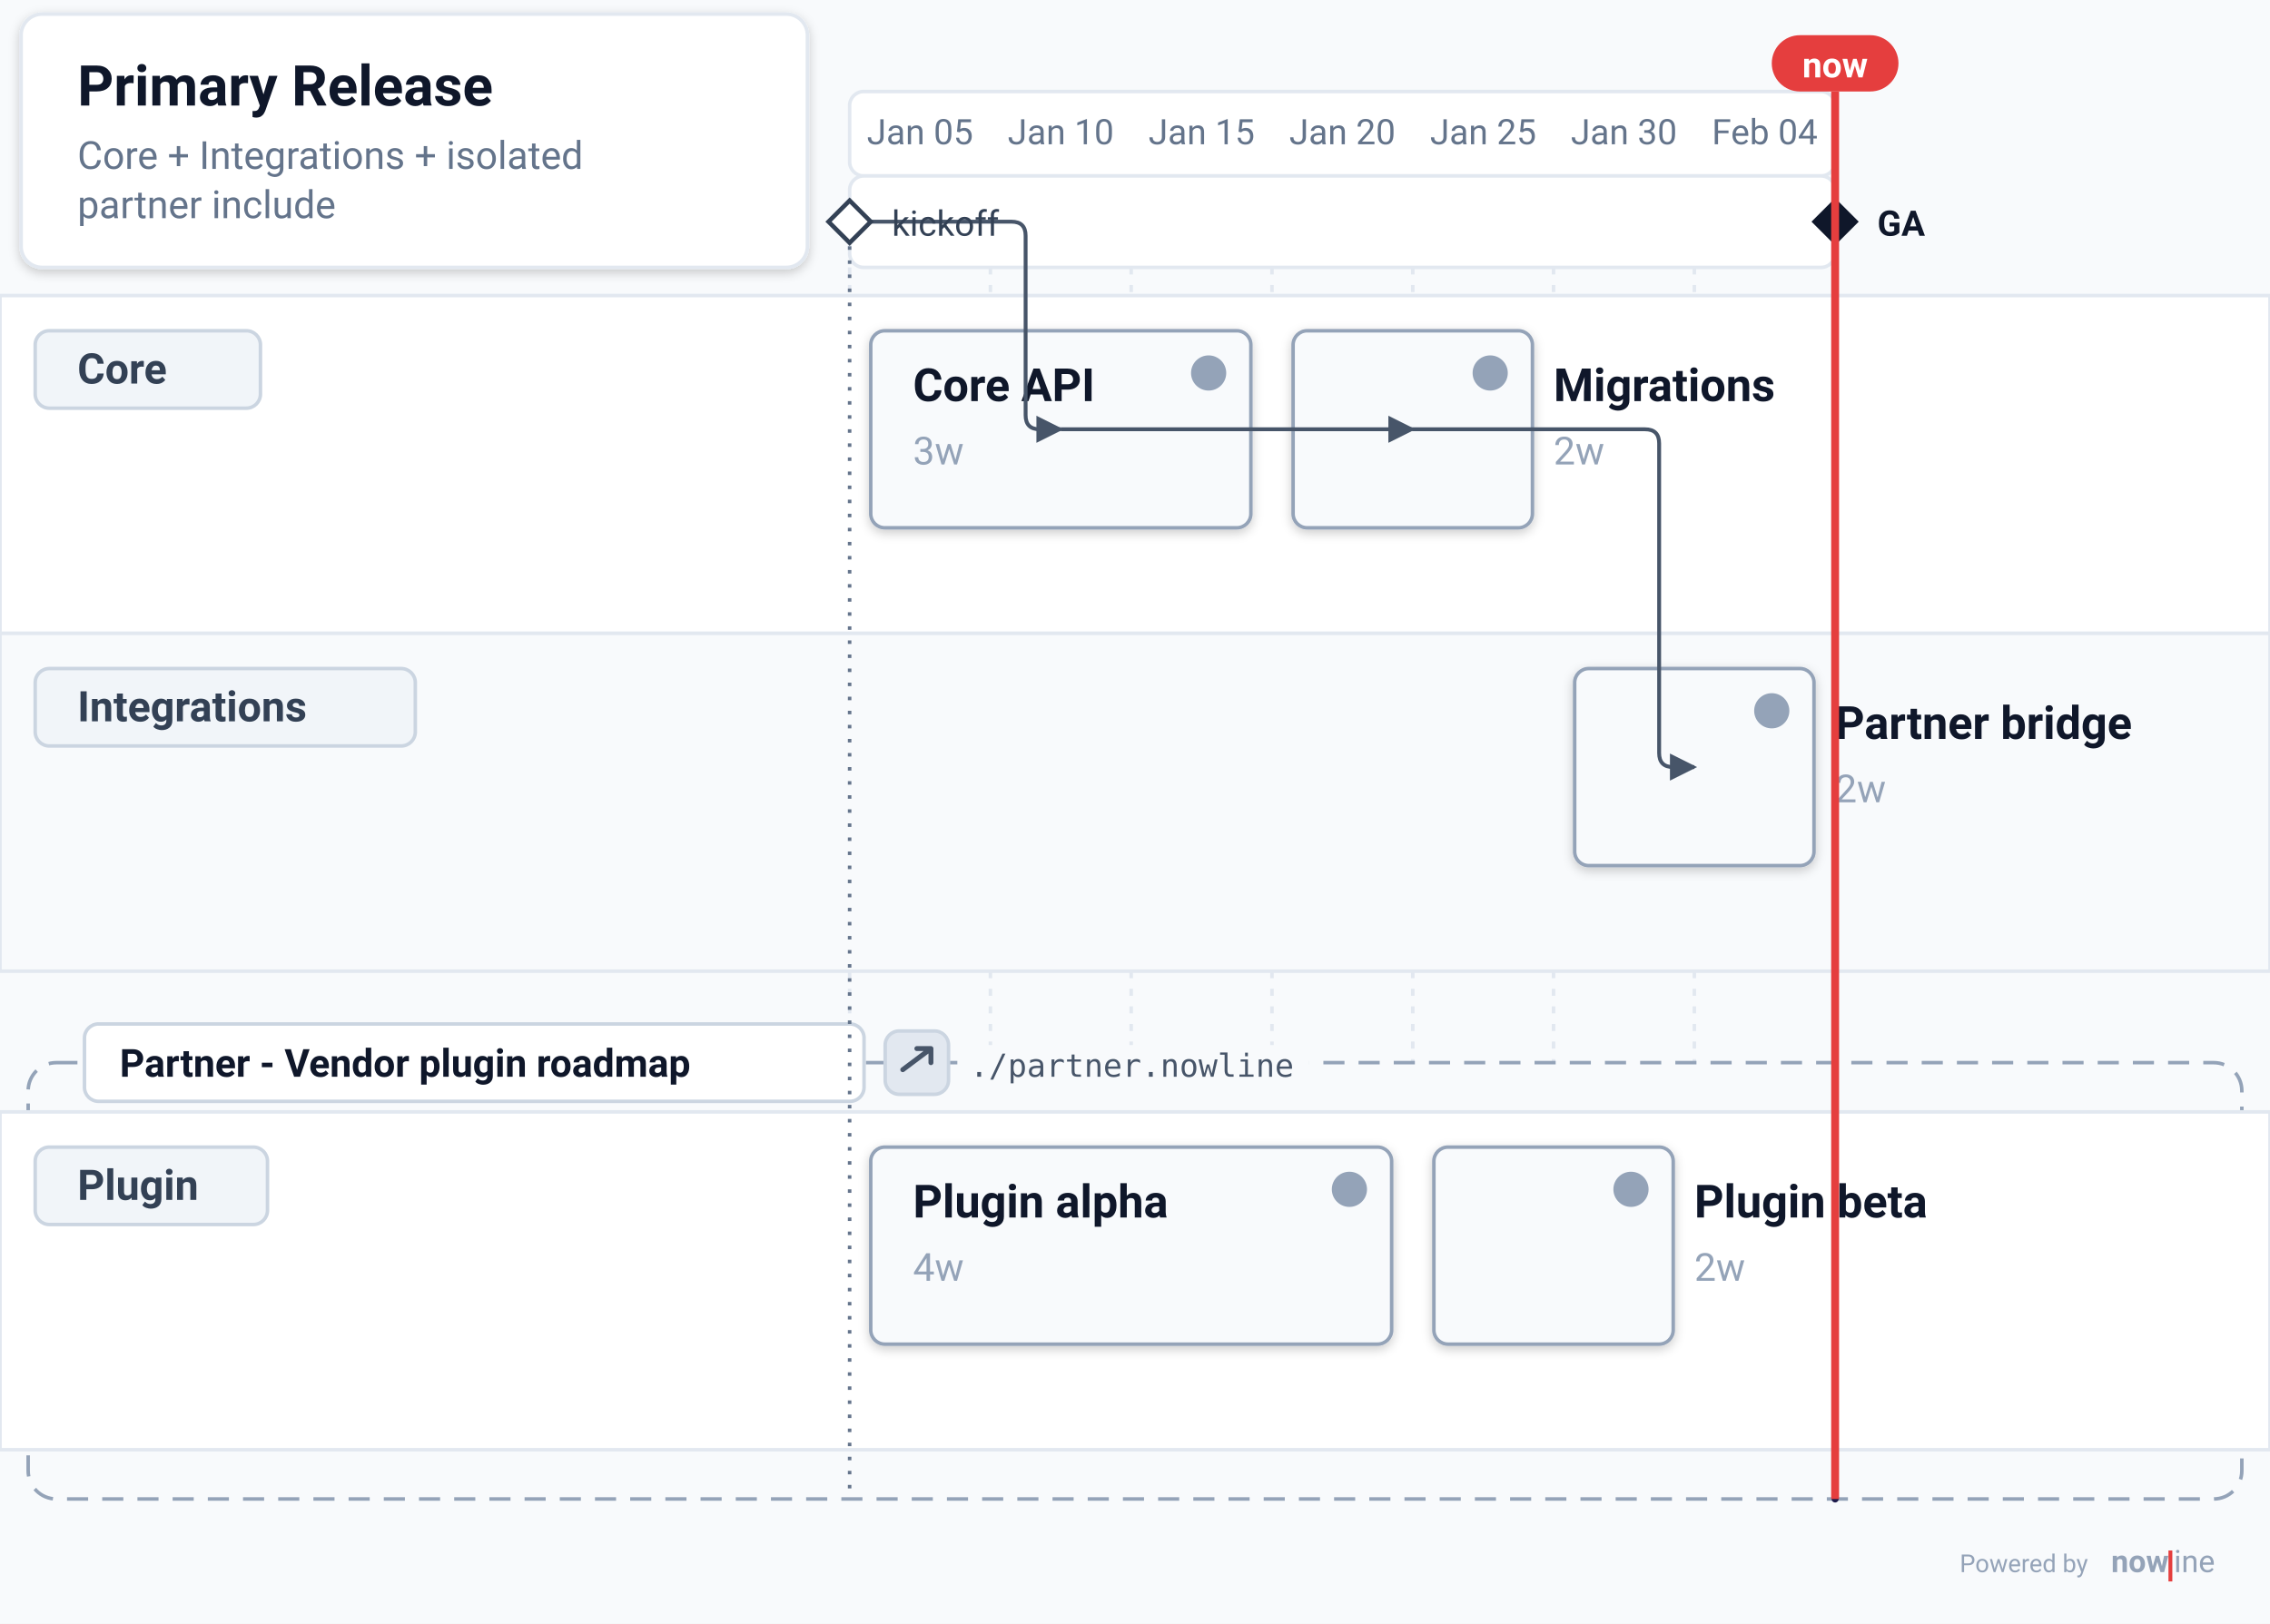
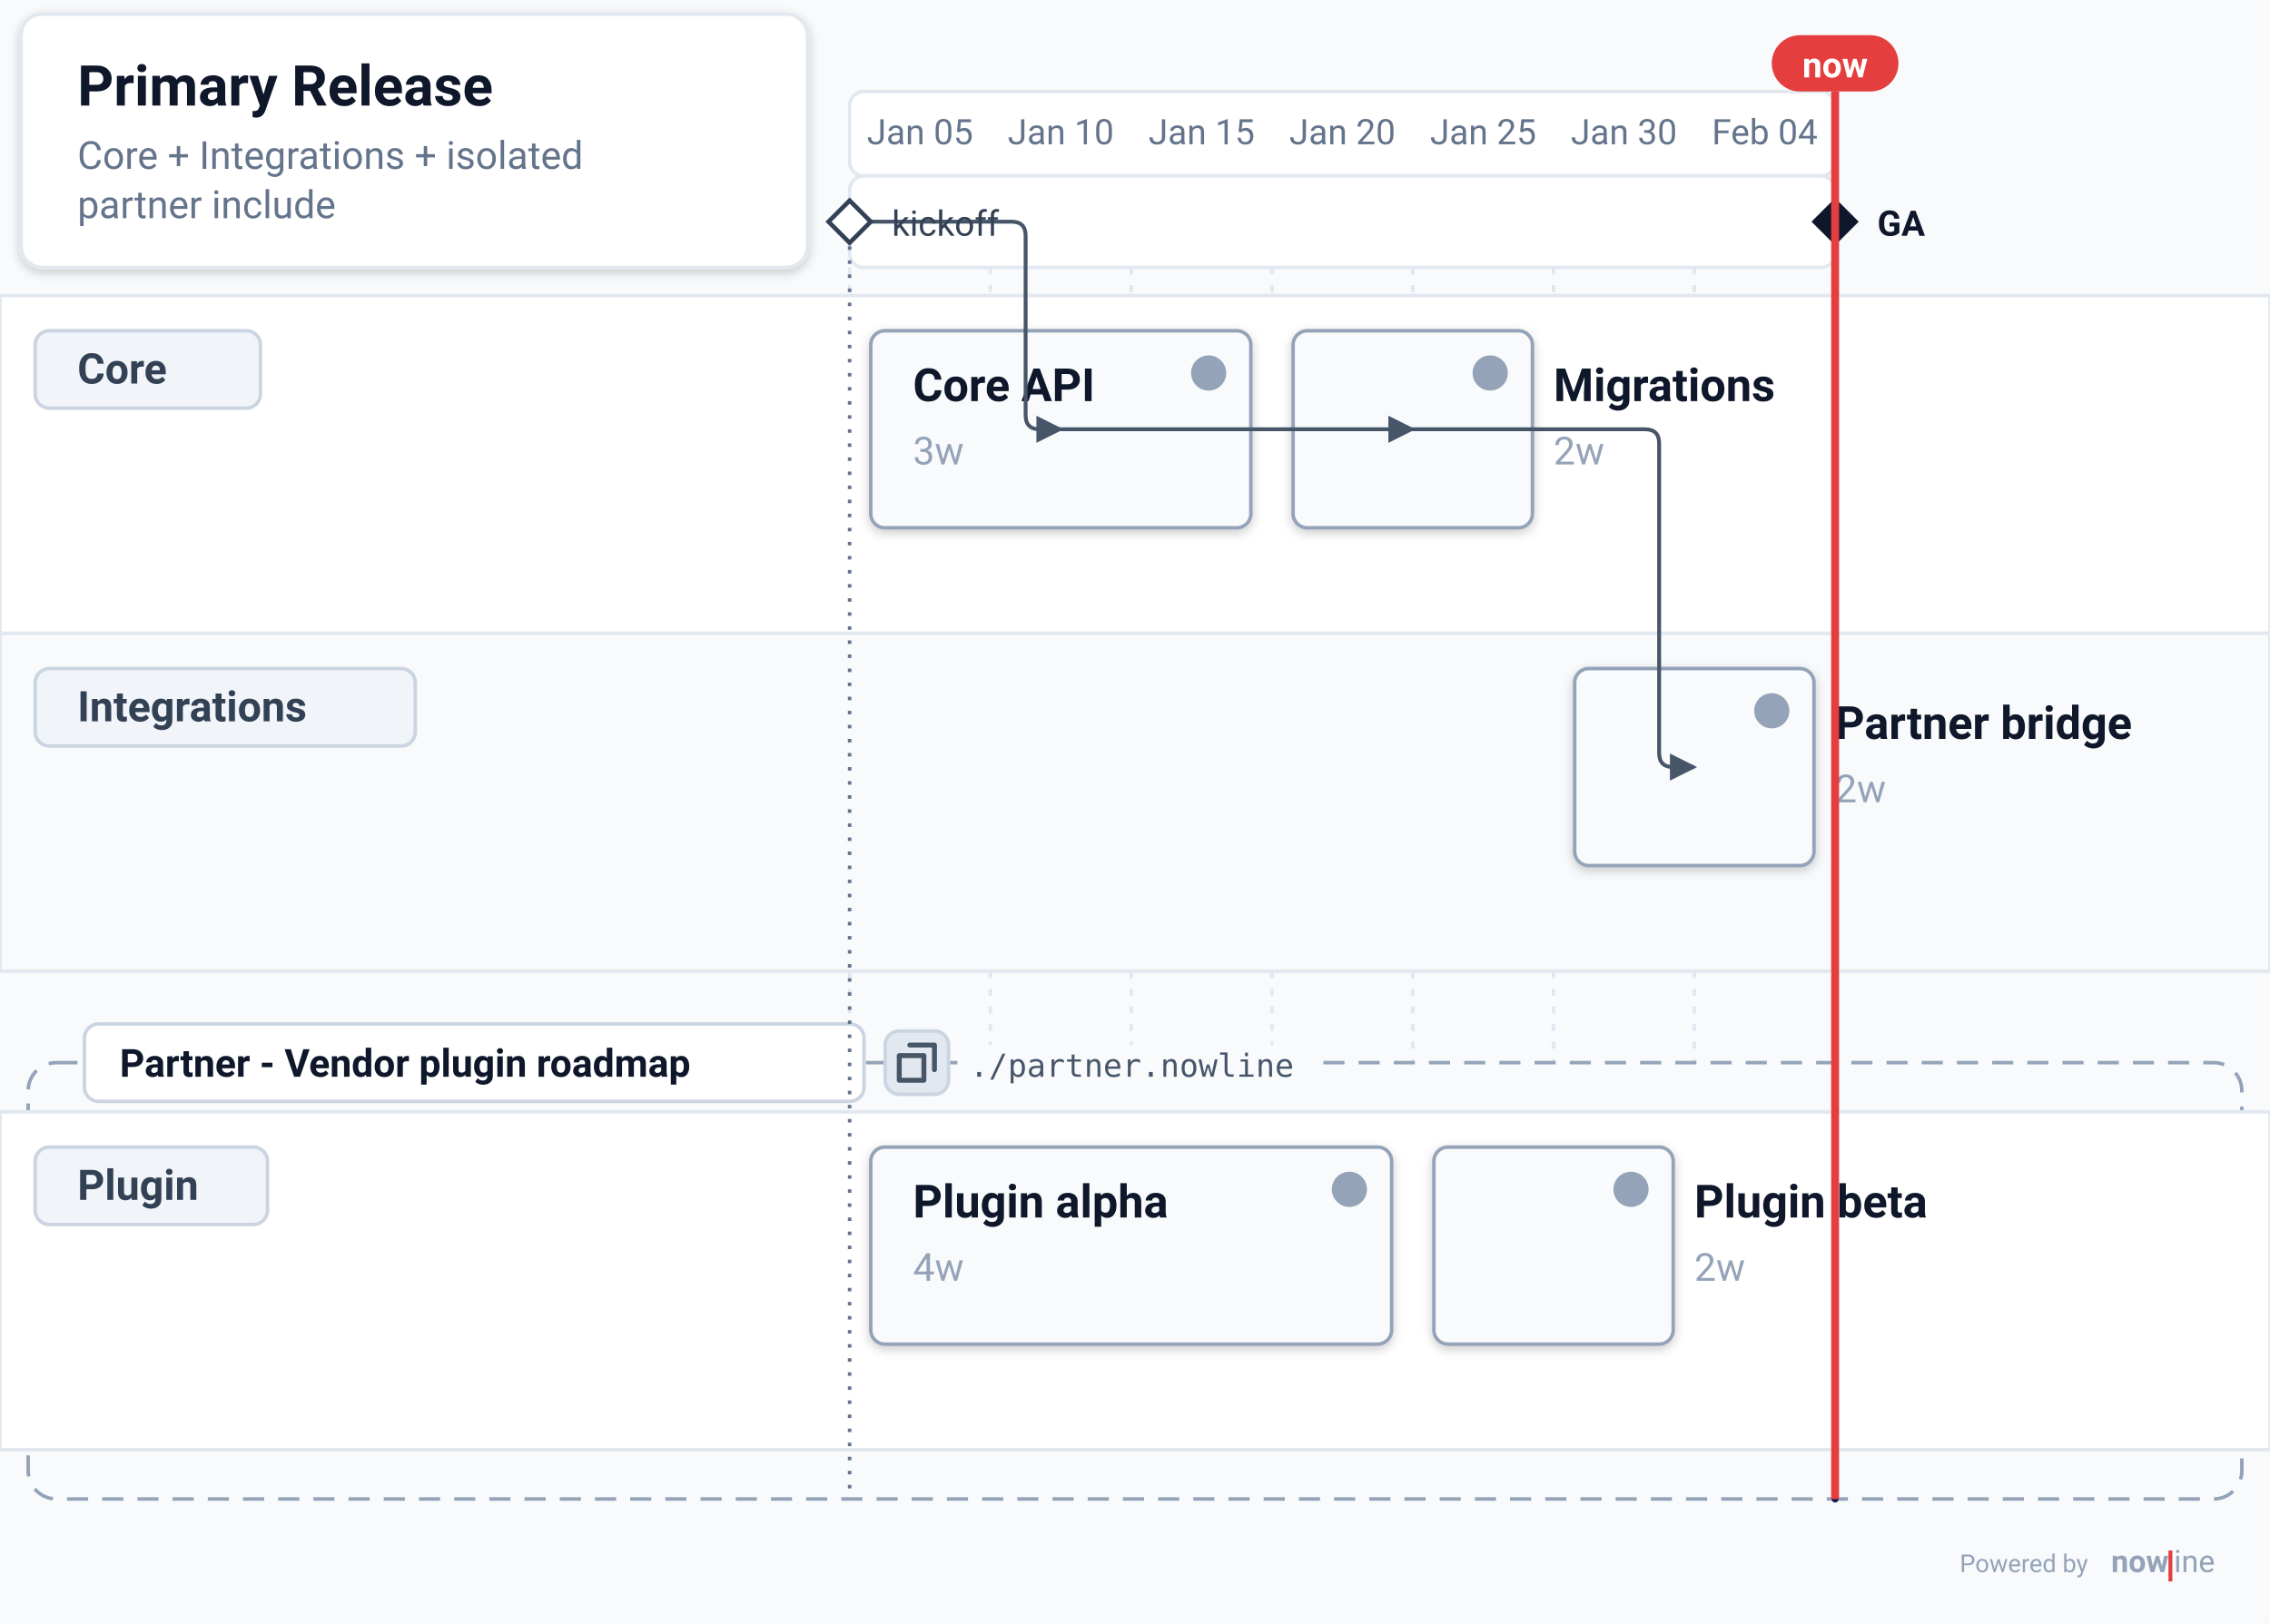
<svg xmlns="http://www.w3.org/2000/svg" data-generator="nowline" data-theme="light" height="461.44" viewBox="0 0 644.96 461.44" width="644.96">
  <defs>
    <filter height="200%" id="nl-0-root-shadow-subtle" width="200%" x="-50%" y="-50%">
      <feGaussianBlur in="SourceAlpha" stdDeviation="1.5" />
      <feOffset dx="0" dy="1" result="offsetblur" />
      <feComponentTransfer>
        <feFuncA type="linear" slope="0.2" />
      </feComponentTransfer>
      <feMerge>
        <feMergeNode />
        <feMergeNode in="SourceGraphic" />
      </feMerge>
    </filter>
    <filter height="200%" id="nl-0-root-shadow-fuzzy" width="200%" x="-50%" y="-50%">
      <feGaussianBlur in="SourceAlpha" stdDeviation="5" />
      <feOffset dx="0" dy="3" result="offsetblur" />
      <feComponentTransfer>
        <feFuncA type="linear" slope="0.3" />
      </feComponentTransfer>
      <feMerge>
        <feMergeNode />
        <feMergeNode in="SourceGraphic" />
      </feMerge>
    </filter>
    <filter height="200%" id="nl-0-root-shadow-hard" width="200%" x="-50%" y="-50%">
      <feGaussianBlur in="SourceAlpha" stdDeviation="0" />
      <feOffset dx="2" dy="2" result="offsetblur" />
      <feComponentTransfer>
        <feFuncA type="linear" slope="0.45" />
      </feComponentTransfer>
      <feMerge>
        <feMergeNode />
        <feMergeNode in="SourceGraphic" />
      </feMerge>
    </filter>
    <marker id="nl-arrow" viewBox="0 0 10 10" refX="9" refY="5" markerWidth="7" markerHeight="7" orient="auto">
      <path d="M 0 0 L 10 5 L 0 10 z" fill="#475569" />
    </marker>
    <marker id="nl-arrow-light" viewBox="0 0 10 10" refX="9" refY="5" markerWidth="7" markerHeight="7" orient="auto">
      <path d="M 0 0 L 10 5 L 0 10 z" fill="#94a3b8" />
    </marker>
    <marker id="nl-arrow-dark" viewBox="0 0 10 10" refX="9" refY="5" markerWidth="7" markerHeight="7" orient="auto">
      <path d="M 0 0 L 10 5 L 0 10 z" fill="#0f172a" />
    </marker>
  </defs>
  <rect fill="#f8fafc" height="461.44" width="644.96" x="0" y="0" />
  <g data-layer="timeline">
    <rect fill="#ffffff" height="24" rx="4" ry="4" stroke="#e2e8f0" stroke-width="1" width="280" x="241.4" y="26" />
    <rect fill="#ffffff" height="26" rx="4" ry="4" stroke="#e2e8f0" stroke-width="1" width="280" x="241.4" y="50" />
    <text fill="#64748b" font-family="system-ui, -apple-system, &quot;Segoe UI&quot;, Roboto, sans-serif" font-size="10" text-anchor="middle" x="261.4" y="41">Jan 05</text>
    <line stroke="#e2e8f0" stroke-dasharray="2 3" stroke-width="1" x1="241.4" x2="241.4" y1="76" y2="426" />
    <text fill="#64748b" font-family="system-ui, -apple-system, &quot;Segoe UI&quot;, Roboto, sans-serif" font-size="10" text-anchor="middle" x="301.4" y="41">Jan 10</text>
    <line stroke="#e2e8f0" stroke-dasharray="2 3" stroke-width="1" x1="281.4" x2="281.4" y1="76" y2="426" />
    <text fill="#64748b" font-family="system-ui, -apple-system, &quot;Segoe UI&quot;, Roboto, sans-serif" font-size="10" text-anchor="middle" x="341.4" y="41">Jan 15</text>
    <line stroke="#e2e8f0" stroke-dasharray="2 3" stroke-width="1" x1="321.4" x2="321.4" y1="76" y2="426" />
    <text fill="#64748b" font-family="system-ui, -apple-system, &quot;Segoe UI&quot;, Roboto, sans-serif" font-size="10" text-anchor="middle" x="381.4" y="41">Jan 20</text>
    <line stroke="#e2e8f0" stroke-dasharray="2 3" stroke-width="1" x1="361.4" x2="361.4" y1="76" y2="426" />
    <text fill="#64748b" font-family="system-ui, -apple-system, &quot;Segoe UI&quot;, Roboto, sans-serif" font-size="10" text-anchor="middle" x="421.4" y="41">Jan 25</text>
    <line stroke="#e2e8f0" stroke-dasharray="2 3" stroke-width="1" x1="401.4" x2="401.4" y1="76" y2="426" />
    <text fill="#64748b" font-family="system-ui, -apple-system, &quot;Segoe UI&quot;, Roboto, sans-serif" font-size="10" text-anchor="middle" x="461.4" y="41">Jan 30</text>
    <line stroke="#e2e8f0" stroke-dasharray="2 3" stroke-width="1" x1="441.4" x2="441.4" y1="76" y2="426" />
    <text fill="#64748b" font-family="system-ui, -apple-system, &quot;Segoe UI&quot;, Roboto, sans-serif" font-size="10" text-anchor="middle" x="501.4" y="41">Feb 04</text>
    <line stroke="#e2e8f0" stroke-dasharray="2 3" stroke-width="1" x1="481.4" x2="481.4" y1="76" y2="426" />
    <line stroke="#e2e8f0" stroke-dasharray="2 3" stroke-width="1" x1="521.4" x2="521.4" y1="76" y2="426" />
  </g>
  <g data-id="core" data-layer="swimlane">
    <rect fill="#ffffff" height="96" stroke="#e2e8f0" stroke-width="1" width="644.96" x="0" y="84" />
    <rect fill="#f1f5f9" height="22" rx="4" ry="4" stroke="#cbd5e1" stroke-width="1" width="64" x="10" y="94" />
    <text fill="#334155" font-family="system-ui, -apple-system, &quot;Segoe UI&quot;, Roboto, sans-serif" font-size="12" font-weight="600" x="22" y="109">Core</text>
    <g data-id="core-api" data-layer="item">
      <rect fill="#f8fafc" filter="url(#nl-0-root-shadow-subtle)" height="56" rx="4" ry="4" stroke="#94a3b8" stroke-width="1" width="108" x="247.4" y="94" />
      <circle cx="343.4" cy="106" fill="#94a3b8" r="5" />
      <text fill="#0f172a" font-family="system-ui, -apple-system, &quot;Segoe UI&quot;, Roboto, sans-serif" font-size="13" font-weight="600" x="259.4" y="114">Core API</text>
      <text fill="#94a3b8" font-family="system-ui, -apple-system, &quot;Segoe UI&quot;, Roboto, sans-serif" font-size="11" x="259.4" y="132">3w</text>
    </g>
    <g data-id="migrations" data-layer="item">
      <rect fill="#f8fafc" filter="url(#nl-0-root-shadow-subtle)" height="56" rx="4" ry="4" stroke="#94a3b8" stroke-width="1" width="68" x="367.4" y="94" />
      <circle cx="423.4" cy="106" fill="#94a3b8" r="5" />
      <text fill="#0f172a" font-family="system-ui, -apple-system, &quot;Segoe UI&quot;, Roboto, sans-serif" font-size="13" font-weight="600" x="441.4" y="114">Migrations</text>
      <text fill="#94a3b8" font-family="system-ui, -apple-system, &quot;Segoe UI&quot;, Roboto, sans-serif" font-size="11" x="441.4" y="132">2w</text>
    </g>
  </g>
  <g data-id="integrations" data-layer="swimlane">
    <rect fill="#f8fafc" height="96" stroke="#e2e8f0" stroke-width="1" width="644.96" x="0" y="180" />
    <rect fill="#f1f5f9" height="22" rx="4" ry="4" stroke="#cbd5e1" stroke-width="1" width="108" x="10" y="190" />
    <text fill="#334155" font-family="system-ui, -apple-system, &quot;Segoe UI&quot;, Roboto, sans-serif" font-size="12" font-weight="600" x="22" y="205">Integrations</text>
    <g data-id="bridge" data-layer="item">
      <rect fill="#f8fafc" filter="url(#nl-0-root-shadow-subtle)" height="56" rx="4" ry="4" stroke="#94a3b8" stroke-width="1" width="68" x="447.4" y="190" />
      <circle cx="503.4" cy="202" fill="#94a3b8" r="5" />
      <text fill="#0f172a" font-family="system-ui, -apple-system, &quot;Segoe UI&quot;, Roboto, sans-serif" font-size="13" font-weight="600" x="521.4" y="210">Partner bridge</text>
      <text fill="#94a3b8" font-family="system-ui, -apple-system, &quot;Segoe UI&quot;, Roboto, sans-serif" font-size="11" x="521.4" y="228">2w</text>
    </g>
  </g>
  <g data-layer="include">
    <rect fill="#f8fafc" height="124" rx="8" ry="8" stroke="#94a3b8" stroke-dasharray="6 4" stroke-width="1" width="628.96" x="8" y="302" />
    <g data-id="plugin" data-layer="swimlane">
      <rect fill="#ffffff" height="96" stroke="#e2e8f0" stroke-width="1" width="644.96" x="0" y="316" />
      <rect fill="#f1f5f9" height="22" rx="4" ry="4" stroke="#cbd5e1" stroke-width="1" width="66" x="10" y="326" />
      <text fill="#334155" font-family="system-ui, -apple-system, &quot;Segoe UI&quot;, Roboto, sans-serif" font-size="12" font-weight="600" x="22" y="341">Plugin</text>
      <g data-id="plugin-alpha" data-layer="item">
        <rect fill="#f8fafc" filter="url(#nl-0-root-shadow-subtle)" height="56" rx="4" ry="4" stroke="#94a3b8" stroke-width="1" width="148" x="247.4" y="326" />
        <circle cx="383.4" cy="338" fill="#94a3b8" r="5" />
        <text fill="#0f172a" font-family="system-ui, -apple-system, &quot;Segoe UI&quot;, Roboto, sans-serif" font-size="13" font-weight="600" x="259.4" y="346">Plugin alpha</text>
        <text fill="#94a3b8" font-family="system-ui, -apple-system, &quot;Segoe UI&quot;, Roboto, sans-serif" font-size="11" x="259.4" y="364">4w</text>
      </g>
      <g data-id="plugin-beta" data-layer="item">
        <rect fill="#f8fafc" filter="url(#nl-0-root-shadow-subtle)" height="56" rx="4" ry="4" stroke="#94a3b8" stroke-width="1" width="68" x="407.4" y="326" />
        <circle cx="463.4" cy="338" fill="#94a3b8" r="5" />
        <text fill="#0f172a" font-family="system-ui, -apple-system, &quot;Segoe UI&quot;, Roboto, sans-serif" font-size="13" font-weight="600" x="481.4" y="346">Plugin beta</text>
        <text fill="#94a3b8" font-family="system-ui, -apple-system, &quot;Segoe UI&quot;, Roboto, sans-serif" font-size="11" x="481.4" y="364">2w</text>
      </g>
    </g>
    <rect fill="#ffffff" height="22" rx="4" ry="4" stroke="#cbd5e1" stroke-width="1" width="221.5" x="24" y="291" />
    <text fill="#0f172a" font-family="system-ui, -apple-system, &quot;Segoe UI&quot;, Roboto, sans-serif" font-size="11" font-weight="600" x="34" y="306">Partner - Vendor plugin roadmap</text>
    <rect fill="#e2e8f0" height="18" rx="4" ry="4" stroke="#cbd5e1" stroke-width="1" width="18" x="251.5" y="293" />
-     <path d="M256.5 304 L264.5 298 M260.5 298 L264.5 298 L264.5 302" fill="none" stroke="#475569" stroke-linecap="round" stroke-linejoin="round" stroke-width="1.4" />
+     <path d="M258.5 297 H265.5 V304 M255.5 300 H262.5 V307 H255.5 Z" fill="none" stroke="#475569" stroke-linecap="round" stroke-linejoin="round" stroke-width="1.4" />
    <rect fill="#f8fafc" height="15" width="99.5" x="272.5" y="297" />
    <text fill="#475569" font-family="ui-monospace, SFMono-Regular, Menlo, Consolas, monospace" font-size="9" x="275.5" y="306">./partner.nowline</text>
  </g>
  <path d="M241.4 63 L287.4 63 Q291.4 63 291.4 67 L291.4 118 Q291.4 122 295.4 122 L301.4 122" fill="none" marker-end="url(#nl-arrow)" stroke="#475569" stroke-linejoin="round" stroke-width="1.1" />
  <path d="M301.4 122 L401.4 122" fill="none" marker-end="url(#nl-arrow)" stroke="#475569" stroke-linejoin="round" stroke-width="1.1" />
  <path d="M401.4 122 L467.4 122 Q471.4 122 471.4 126 L471.4 214 Q471.4 218 475.4 218 L481.4 218" fill="none" marker-end="url(#nl-arrow)" stroke="#475569" stroke-linejoin="round" stroke-width="1.1" />
  <line stroke="#64748b" stroke-dasharray="1 3" stroke-width="1" x1="241.4" x2="241.4" y1="70" y2="426" />
  <line stroke="#1e1b4b" stroke-dasharray="6 4" stroke-linecap="round" stroke-width="2" x1="521.4" x2="521.4" y1="70" y2="426" />
  <g data-id="kickoff" data-layer="anchor">
    <path d="M241.4 57 L247.4 63 L241.4 69 L235.4 63 Z" fill="#ffffff" stroke="#334155" stroke-width="1.25" />
    <text fill="#334155" font-family="system-ui, -apple-system, &quot;Segoe UI&quot;, Roboto, sans-serif" font-size="10" x="253.4" y="67">kickoff</text>
  </g>
  <g data-id="ga" data-layer="milestone">
    <path d="M521.4 57 L527.4 63 L521.4 69 L515.4 63 Z" fill="#0f172a" stroke="#0f172a" stroke-width="1" />
    <text fill="#0f172a" font-family="system-ui, -apple-system, &quot;Segoe UI&quot;, Roboto, sans-serif" font-size="10" font-weight="600" x="533.4" y="67">GA</text>
  </g>
  <g data-layer="nowline">
    <line stroke="#e53e3e" stroke-width="2.25" x1="521.4" x2="521.4" y1="26" y2="426" />
    <rect fill="#e53e3e" height="16" rx="8" ry="8" width="36" x="503.4" y="10" />
    <text fill="#ffffff" font-family="system-ui, -apple-system, &quot;Segoe UI&quot;, Roboto, sans-serif" font-size="10" font-weight="700" text-anchor="middle" x="521.4" y="22">now</text>
  </g>
  <g data-id="nl-0-root-header" data-layer="header">
    <rect fill="#ffffff" filter="url(#nl-0-root-shadow-subtle)" height="72" rx="6" ry="6" stroke="#e2e8f0" stroke-width="1" width="223.4" x="6" y="4" />
    <text fill="#0f172a" font-family="system-ui, -apple-system, &quot;Segoe UI&quot;, Roboto, sans-serif" font-size="16" font-weight="600" x="22" y="30">Primary Release</text>
    <text fill="#64748b" font-family="system-ui, -apple-system, &quot;Segoe UI&quot;, Roboto, sans-serif" font-size="11" x="22" y="48">Core + Integrations + isolated</text>
    <text fill="#64748b" font-family="system-ui, -apple-system, &quot;Segoe UI&quot;, Roboto, sans-serif" font-size="11" x="22" y="62">partner include</text>
  </g>
  <a aria-label="Powered by nowline" href="https://nowline.io" rel="noopener" target="_blank">
    <g data-layer="attribution">
      <g transform="translate(556.8 438) scale(0.22)">
        <text fill="#94a3b8" font-family="system-ui, -apple-system, &quot;Segoe UI&quot;, Roboto, sans-serif" font-size="32" font-weight="400" x="0" y="40">Powered by</text>
        <text fill="#94a3b8" font-family="system-ui, -apple-system, &quot;Segoe UI&quot;, Roboto, sans-serif" font-size="40" font-weight="700" x="195.6" y="40">now</text>
        <rect fill="#e53e3e" height="40" width="5" x="269.6" y="12" />
        <text fill="#94a3b8" font-family="system-ui, -apple-system, &quot;Segoe UI&quot;, Roboto, sans-serif" font-size="40" font-weight="400" x="276.6" y="40">ine</text>
      </g>
    </g>
  </a>
</svg>
